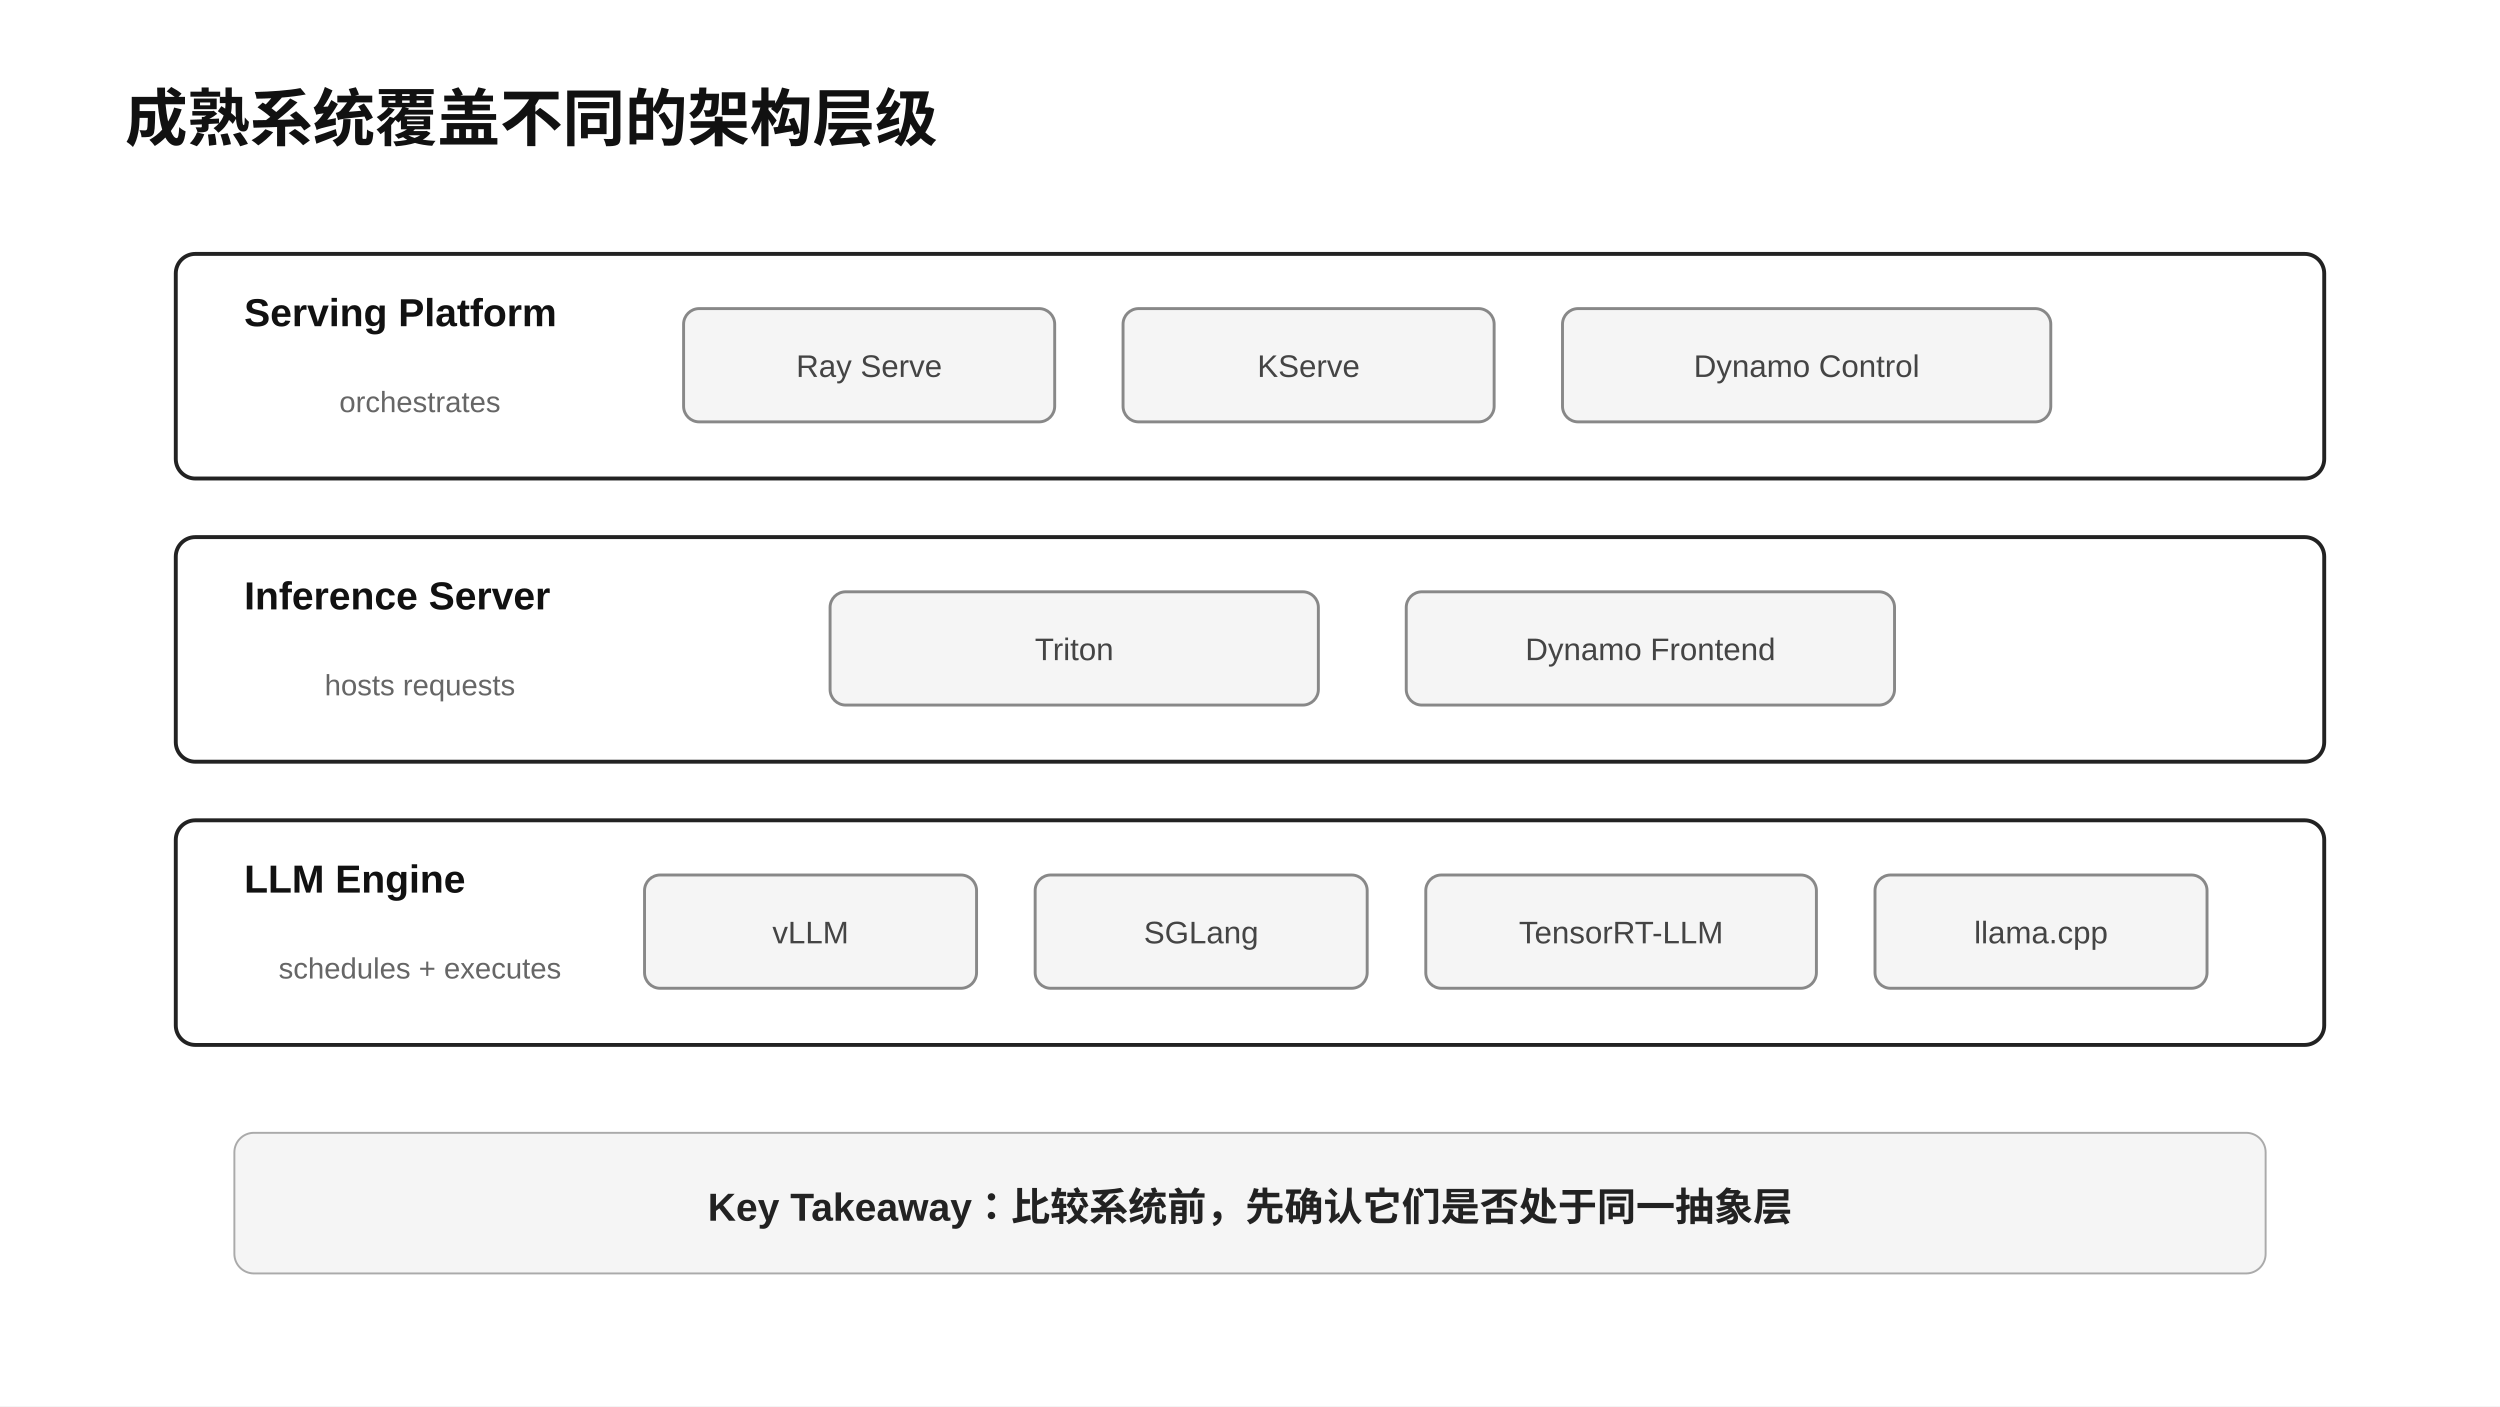
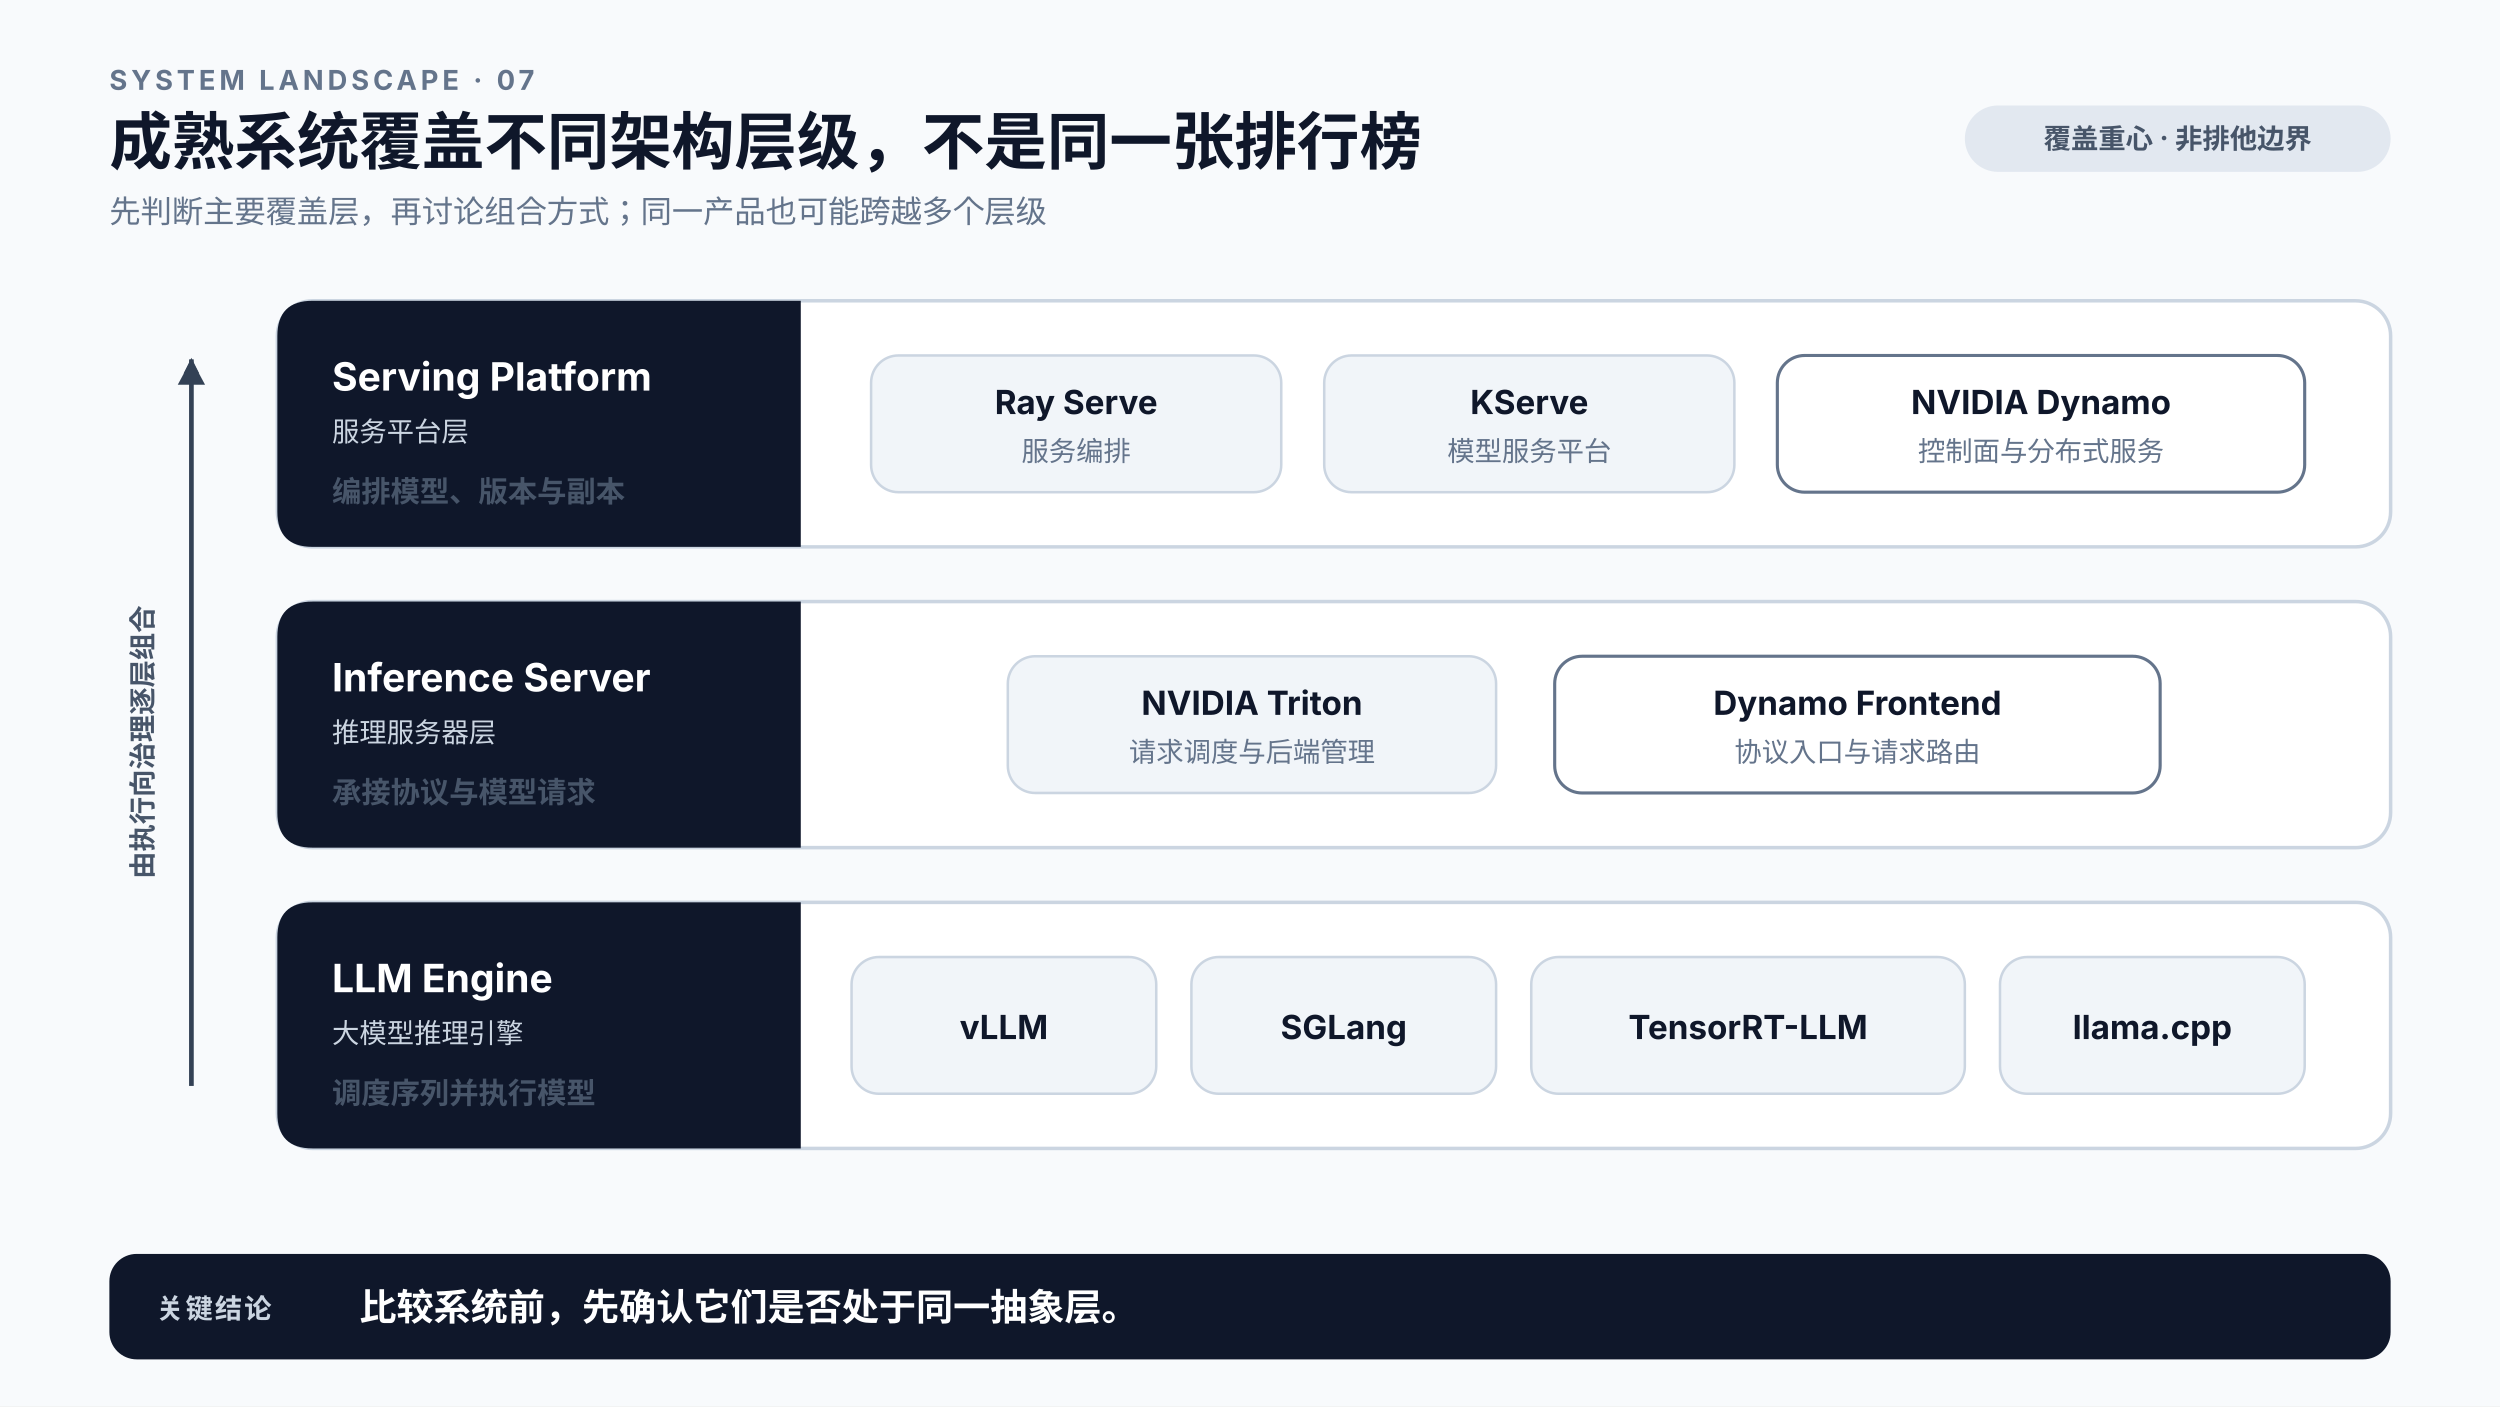
- <svg xmlns="http://www.w3.org/2000/svg" width="1280" height="720" viewBox="0 0 1280 720">
+ <svg xmlns="http://www.w3.org/2000/svg" width="1280" height="720" viewBox="0 0 1280 720" role="img" aria-labelledby="fig-title fig-desc" data-figure-system="chapter03-v2" fill="#0F172A">
  <defs>
-     <style>.t{font:700 32px Arial,sans-serif;fill:#111}.layer{fill:#fff;stroke:#222;stroke-width:2}.tag{fill:#f5f5f5;stroke:#888;stroke-width:1.5}.h{font:600 20px Arial,sans-serif;fill:#111}.s{font:16px Arial,sans-serif;fill:#444;text-anchor:middle}.verb{font:15px Arial,sans-serif;fill:#666;text-anchor:middle}.take{font:600 20px Arial,sans-serif;fill:#222;text-anchor:middle}</style>
+     <marker id="arrow" viewBox="0 0 10 10" refX="9" refY="5" markerWidth="8" markerHeight="8" orient="auto" markerUnits="userSpaceOnUse">
+       <path d="M0 0L10 5L0 10Z" fill="#334155" />
+     </marker>
+     <style>
+       text{font-family:-apple-system,BlinkMacSystemFont,"Segoe UI","PingFang SC","Microsoft YaHei",sans-serif}
+       .kicker{font-size:14px;font-weight:700;letter-spacing:2px;fill:#64748B}.title{font-size:32px;font-weight:750}.subtitle{font-size:16px;fill:#64748B}
+       .layer{fill:#FFFFFF;stroke:#CBD5E1;stroke-width:1.8}.layer-head{fill:#0F172A}.layer-name{font-size:20px;font-weight:750;fill:#FFFFFF}.layer-cn{font-size:14px;fill:#CBD5E1}.purpose{font-size:15px;font-weight:700;fill:#475569}
+       .system{fill:#F1F5F9;stroke:#CBD5E1;stroke-width:1.3}.system-strong{fill:#FFFFFF;stroke:#64748B;stroke-width:1.6}.system-name{font-size:17px;font-weight:700}.system-note{font-size:14px;fill:#64748B}
+       .spine{fill:none;stroke:#334155;stroke-width:2.4;marker-end:url(#arrow)}.spine-label{font-size:14px;font-weight:700;fill:#475569}.scope{fill:#E2E8F0}.scope-text{font-size:14px;font-weight:700;fill:#475569}
+       .take-bg{fill:#0F172A}.take-label{font-size:14px;font-weight:700;letter-spacing:1px;fill:#CBD5E1}.take{font-size:19px;font-weight:650;fill:#FFFFFF}
+     </style>
  </defs>
-   <rect width="1280" height="720" fill="#fff" />
-   <text x="64" y="72" class="t">成熟系统覆盖不同的架构层级</text>
-   <rect x="90" y="130" width="1100" height="115" rx="10" class="layer" />
-   <text x="125" y="167" class="h">Serving Platform</text>
-   <text x="215" y="211" class="verb">orchestrates</text>
-   <rect x="350" y="158" width="190" height="58" rx="8" class="tag" />
-   <text x="445" y="193" class="s">Ray Serve</text>
-   <rect x="575" y="158" width="190" height="58" rx="8" class="tag" />
-   <text x="670" y="193" class="s">KServe</text>
-   <rect x="800" y="158" width="250" height="58" rx="8" class="tag" />
-   <text x="925" y="193" class="s">Dynamo Control</text>
-   <rect x="90" y="275" width="1100" height="115" rx="10" class="layer" />
-   <text x="125" y="312" class="h">Inference Server</text>
-   <text x="215" y="356" class="verb">hosts requests</text>
-   <rect x="425" y="303" width="250" height="58" rx="8" class="tag" />
-   <text x="550" y="338" class="s">Triton</text>
-   <rect x="720" y="303" width="250" height="58" rx="8" class="tag" />
-   <text x="845" y="338" class="s">Dynamo Frontend</text>
-   <rect x="90" y="420" width="1100" height="115" rx="10" class="layer" />
-   <text x="125" y="457" class="h">LLM Engine</text>
-   <text x="215" y="501" class="verb">schedules + executes</text>
-   <rect x="330" y="448" width="170" height="58" rx="8" class="tag" />
-   <text x="415" y="483" class="s">vLLM</text>
-   <rect x="530" y="448" width="170" height="58" rx="8" class="tag" />
-   <text x="615" y="483" class="s">SGLang</text>
-   <rect x="730" y="448" width="200" height="58" rx="8" class="tag" />
-   <text x="830" y="483" class="s">TensorRT-LLM</text>
-   <rect x="960" y="448" width="170" height="58" rx="8" class="tag" />
-   <text x="1045" y="483" class="s">llama.cpp</text>
-   <rect x="120" y="580" width="1040" height="72" rx="10" fill="#f5f5f5" stroke="#aaa" />
-   <text x="640" y="625" class="take">Key Takeaway：比较系统前，先确认它们是否处于同一抽象层</text>
+   <rect width="1280" height="720" fill="#F8FAFC" />
+   <text class="kicker" x="56" y="46">SYSTEM LANDSCAPE · 07</text>
+   <text class="title" x="56" y="84">成熟系统覆盖不同架构层级，不是同一张排行榜</text>
+   <text class="subtitle" x="56" y="114">先判断主要覆盖层，再讨论组合方式；同一产品也可能跨越多个层级</text>
+   <rect class="scope" x="1006" y="54" width="218" height="34" rx="17" />
+   <text class="scope-text" x="1115" y="76" text-anchor="middle">覆盖重心 · 非排他边界</text>
+   <path class="spine" d="M98 556V184" />
+   <path d="M98 184l-7 13h14z" fill="#334155" />
+   <text class="spine-label" x="78" y="380" text-anchor="middle" transform="rotate(-90 78 380)">由执行向治理逐层组合</text>
+   <g transform="translate(142 154)">
+     <rect class="layer" width="1082" height="126" rx="18" />
+     <path class="layer-head" d="M18 0H268V126H18Q0 126 0 108V18Q0 0 18 0Z" />
+     <text class="layer-name" x="28" y="46" fill="#FFFFFF">Serving Platform</text>
+     <text class="layer-cn" x="28" y="72" fill="#CBD5E1">服务平台层</text>
+     <text class="purpose" x="28" y="103" fill="#CBD5E1">编排模型、版本与副本</text>
+     <rect class="system" x="304" y="28" width="210" height="70" rx="14" />
+     <text class="system-name" x="409" y="58" text-anchor="middle">Ray Serve</text>
+     <text class="system-note" x="409" y="82" text-anchor="middle">服务编排</text>
+     <rect class="system" x="536" y="28" width="210" height="70" rx="14" />
+     <text class="system-name" x="641" y="58" text-anchor="middle">KServe</text>
+     <text class="system-note" x="641" y="82" text-anchor="middle">模型服务平台</text>
+     <rect class="system-strong" x="768" y="28" width="270" height="70" rx="14" />
+     <text class="system-name" x="903" y="58" text-anchor="middle">NVIDIA Dynamo</text>
+     <text class="system-note" x="903" y="82" text-anchor="middle">控制面与分布式服务</text>
+   </g>
+   <g transform="translate(142 308)">
+     <rect class="layer" width="1082" height="126" rx="18" />
+     <path class="layer-head" d="M18 0H268V126H18Q0 126 0 108V18Q0 0 18 0Z" />
+     <text class="layer-name" x="28" y="46" fill="#FFFFFF">Inference Server</text>
+     <text class="layer-cn" x="28" y="72" fill="#CBD5E1">推理服务器层</text>
+     <text class="purpose" x="28" y="103" fill="#CBD5E1">承接协议与模型请求</text>
+     <rect class="system" x="374" y="28" width="250" height="70" rx="14" />
+     <text class="system-name" x="499" y="58" text-anchor="middle">NVIDIA Triton</text>
+     <text class="system-note" x="499" y="82" text-anchor="middle">请求调度与后端管理</text>
+     <rect class="system-strong" x="654" y="28" width="310" height="70" rx="14" />
+     <text class="system-name" x="809" y="58" text-anchor="middle">Dynamo Frontend</text>
+     <text class="system-note" x="809" y="82" text-anchor="middle">协议入口与请求路由</text>
+   </g>
+   <g transform="translate(142 462)">
+     <rect class="layer" width="1082" height="126" rx="18" />
+     <path class="layer-head" d="M18 0H268V126H18Q0 126 0 108V18Q0 0 18 0Z" />
+     <text class="layer-name" x="28" y="46" fill="#FFFFFF">LLM Engine</text>
+     <text class="layer-cn" x="28" y="72" fill="#CBD5E1">大模型推理引擎</text>
+     <text class="purpose" x="28" y="103" fill="#CBD5E1">调度序列并执行模型</text>
+     <rect class="system" x="294" y="28" width="156" height="70" rx="14" />
+     <text class="system-name" x="372" y="70" text-anchor="middle">vLLM</text>
+     <rect class="system" x="468" y="28" width="156" height="70" rx="14" />
+     <text class="system-name" x="546" y="70" text-anchor="middle">SGLang</text>
+     <rect class="system" x="642" y="28" width="222" height="70" rx="14" />
+     <text class="system-name" x="753" y="70" text-anchor="middle">TensorRT-LLM</text>
+     <rect class="system" x="882" y="28" width="156" height="70" rx="14" />
+     <text class="system-name" x="960" y="70" text-anchor="middle">llama.cpp</text>
+   </g>
+   <rect class="take-bg" x="56" y="642" width="1168" height="54" rx="14" />
+   <text class="take-label" x="80" y="675" fill="#CBD5E1">关键结论</text>
+   <text class="take" x="184" y="676" fill="#FFFFFF">比较系统前，先确认它们是否处于同一抽象层。</text>
</svg>
